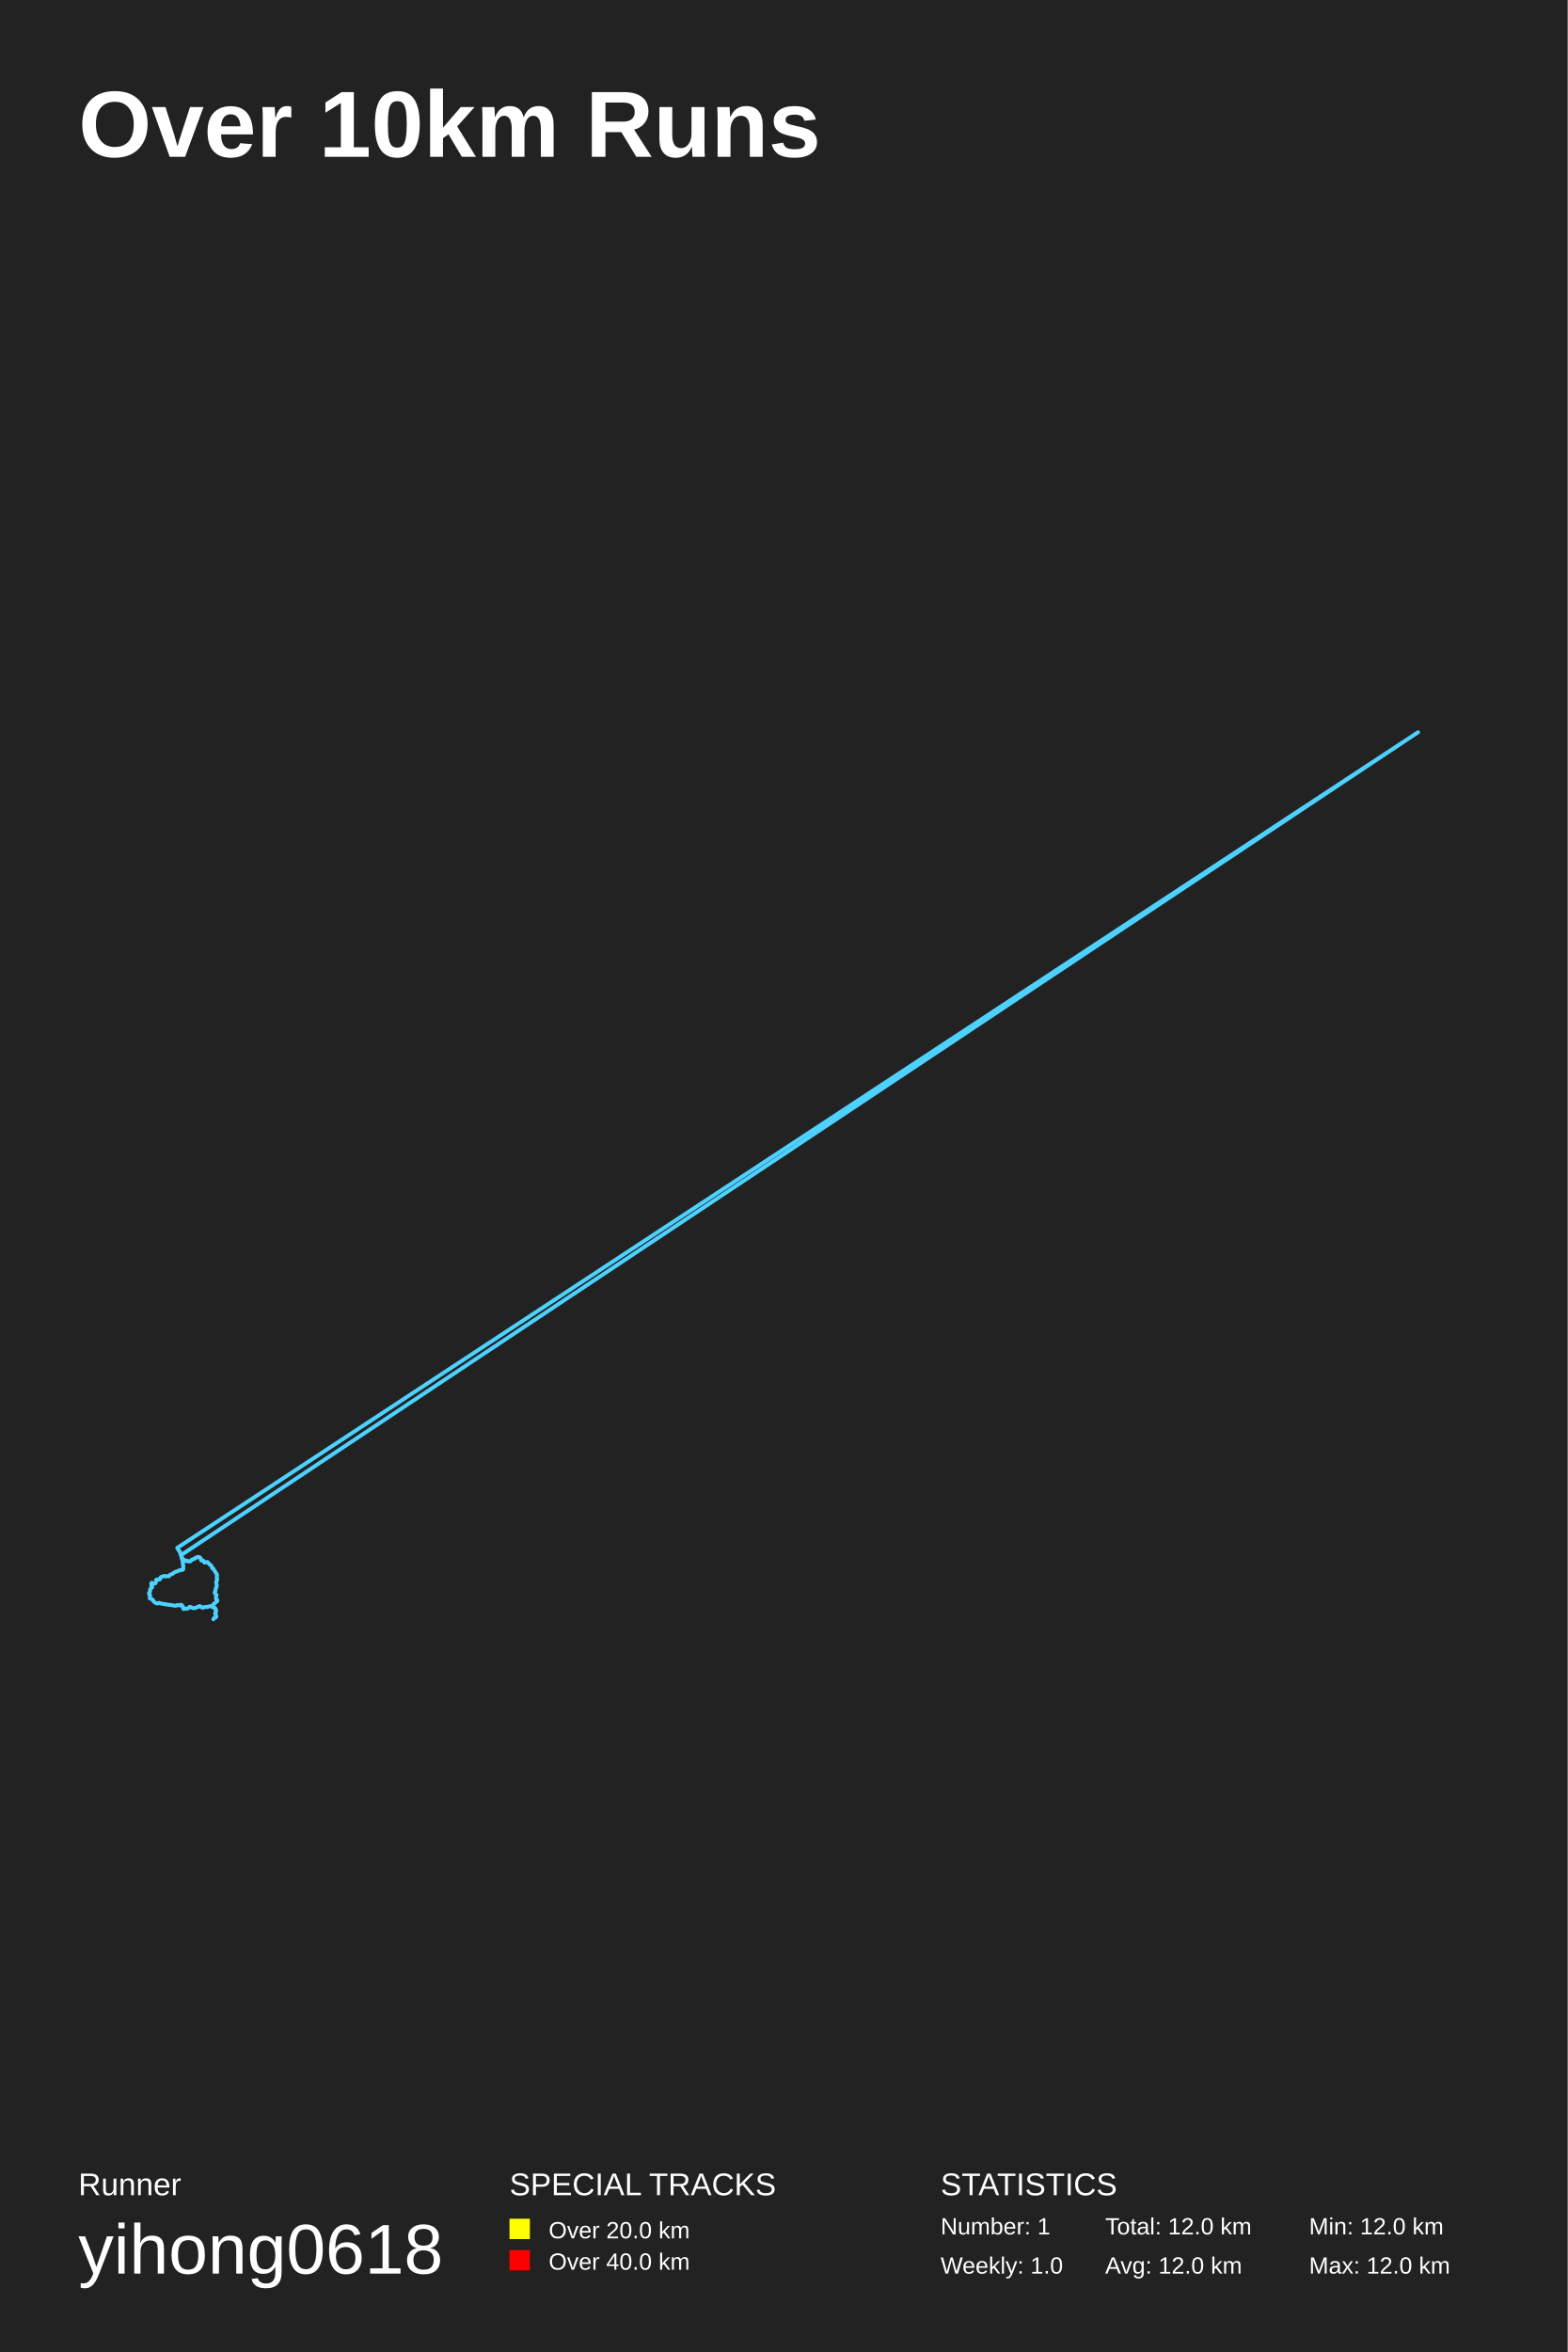
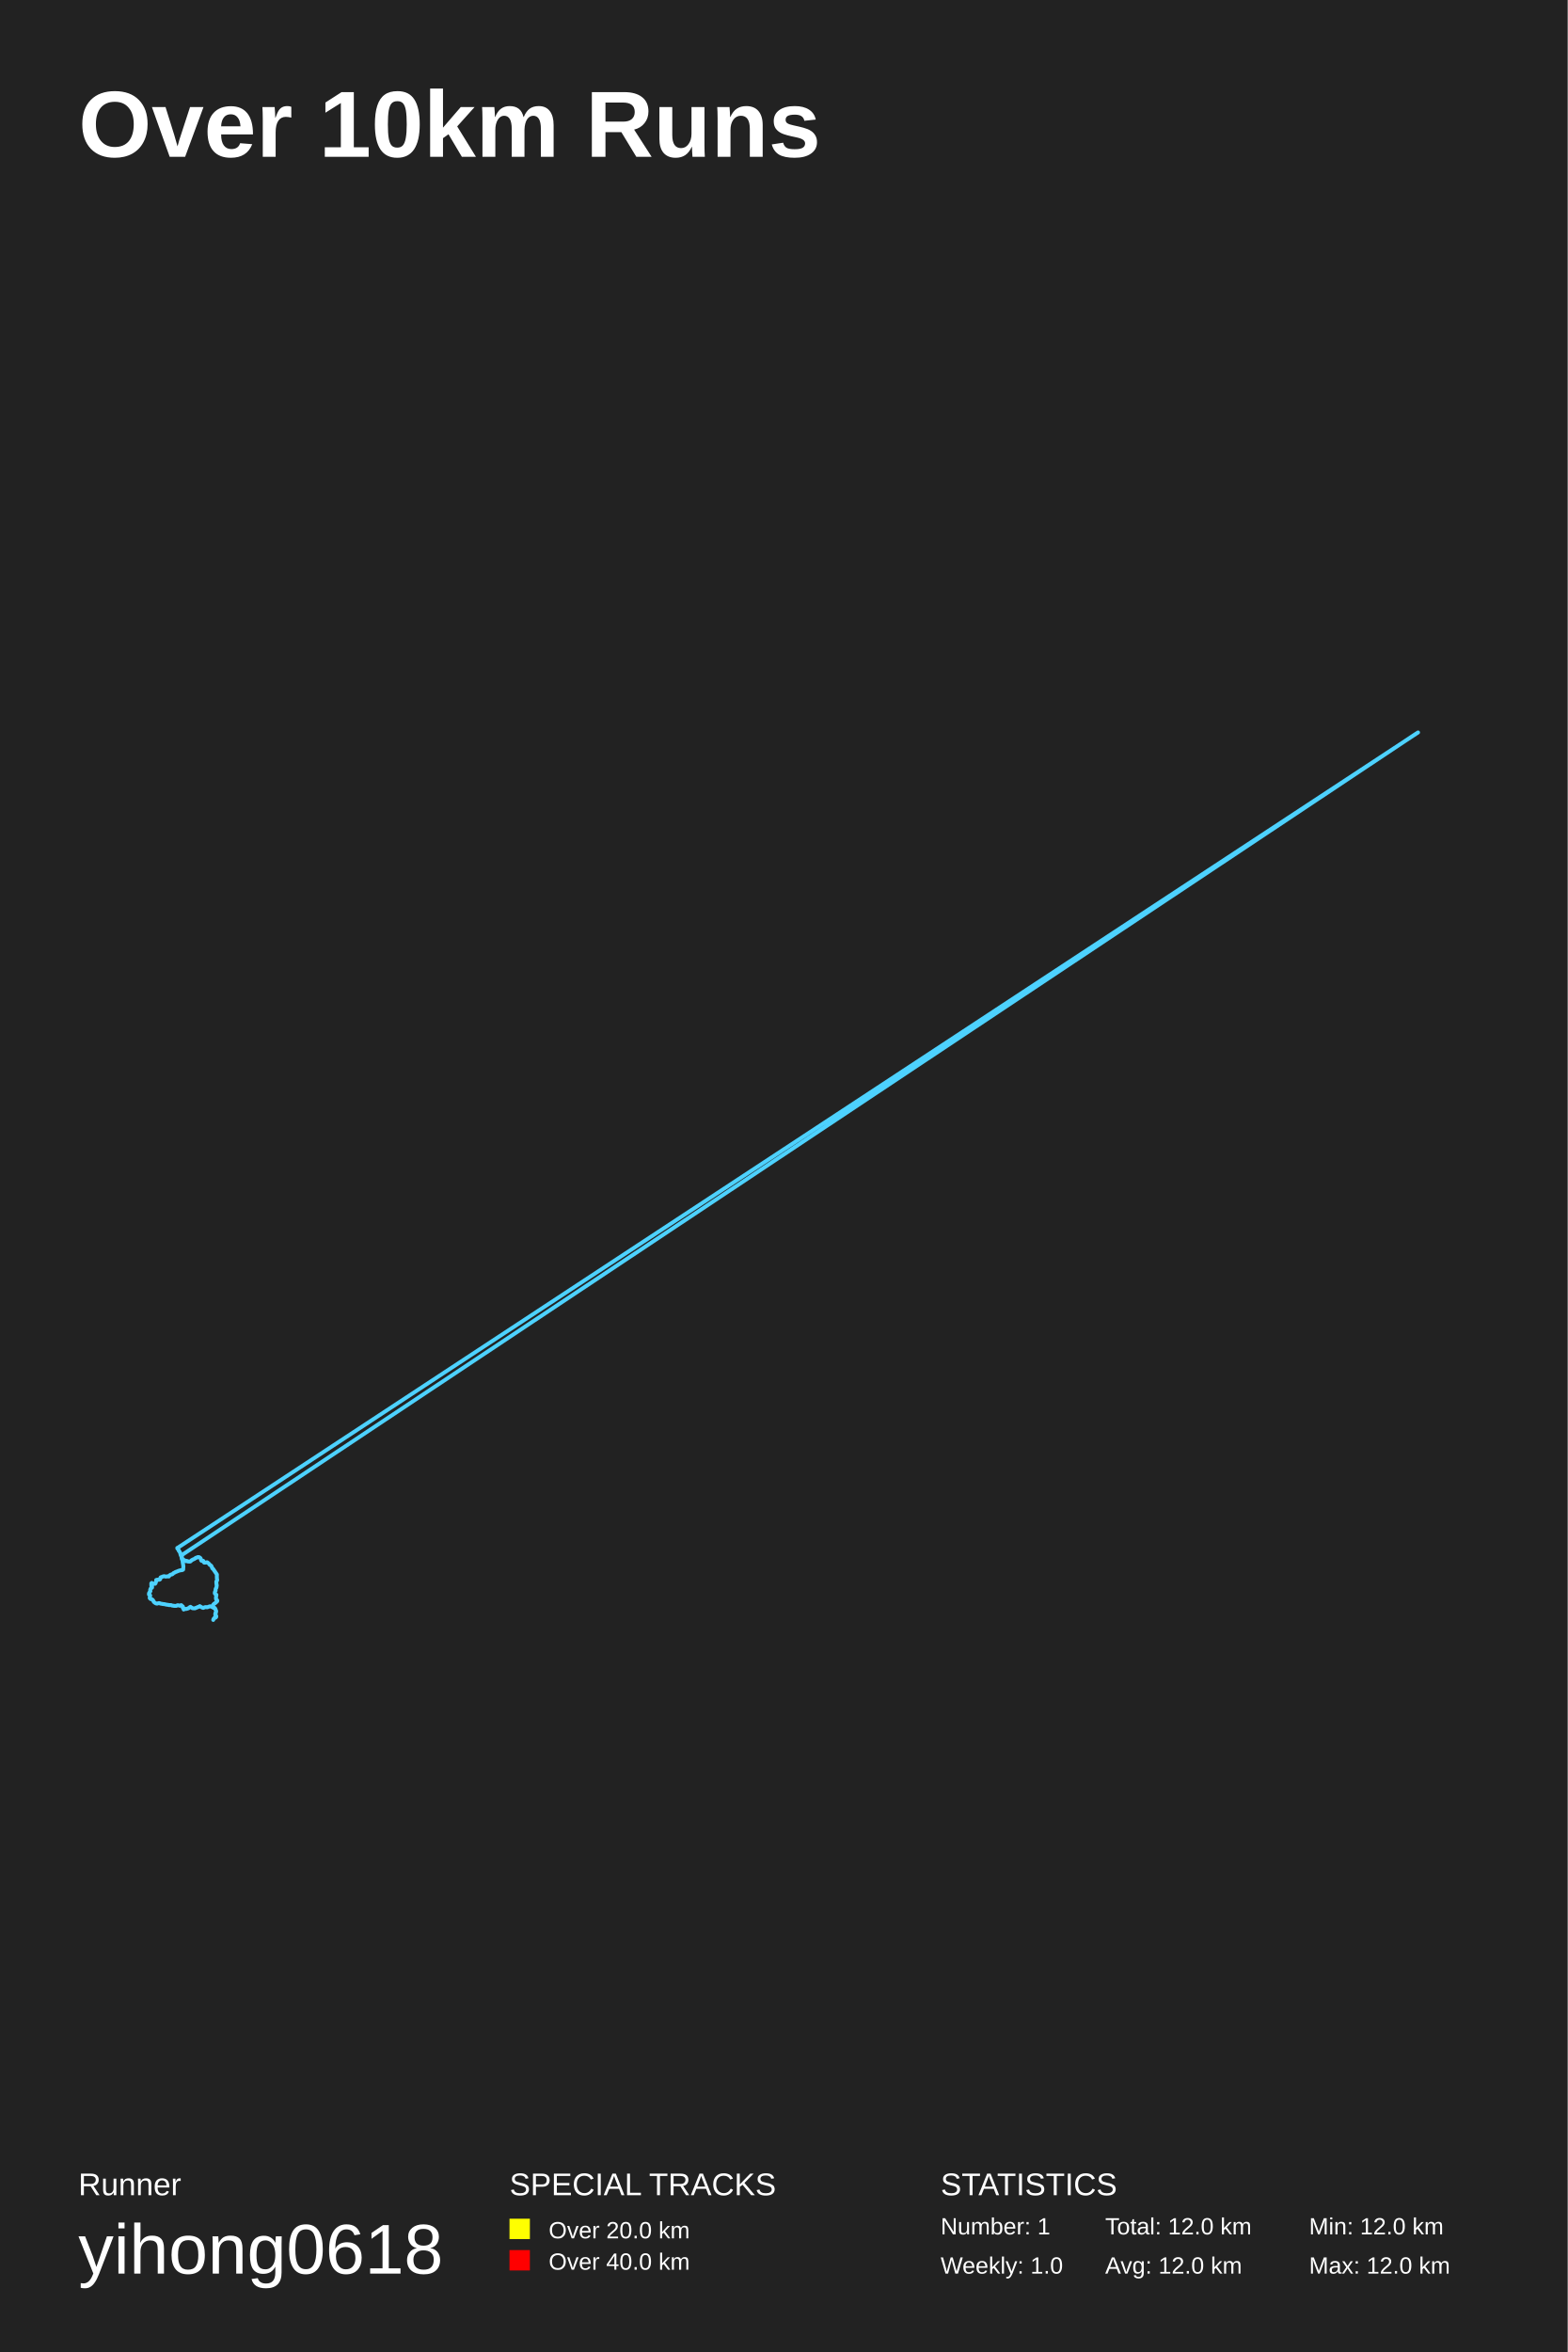
<svg xmlns="http://www.w3.org/2000/svg" baseProfile="full" height="300mm" version="1.1" viewBox="0,0,200,300" width="200mm">
  <defs />
  <rect fill="#222222" height="300" width="200" x="0" y="0" />
  <text fill="#FFFFFF" style="font-size:12px; font-family:Arial; font-weight:bold;" x="10" y="20">Over 10km Runs</text>
  <text fill="#FFFFFF" style="font-size:4px; font-family:Arial" x="10" y="280">Runner</text>
  <text fill="#FFFFFF" style="font-size:9px; font-family:Arial" x="10" y="290">yihong0618</text>
  <text fill="#FFFFFF" style="font-size:4px; font-family:Arial" x="65" y="280">SPECIAL TRACKS</text>
  <rect fill="yellow" height="2.6" width="2.6" x="65" y="283" />
  <text fill="#FFFFFF" style="font-size:3px; font-family:Arial" x="70" y="285.5">Over 20.0 km</text>
  <rect fill="red" height="2.6" width="2.6" x="65" y="287" />
  <text fill="#FFFFFF" style="font-size:3px; font-family:Arial" x="70" y="289.5">Over 40.0 km</text>
  <text fill="#FFFFFF" style="font-size:4px; font-family:Arial" x="120" y="280">STATISTICS</text>
  <text fill="#FFFFFF" style="font-size:3px; font-family:Arial" x="120" y="285">Number: 1</text>
  <text fill="#FFFFFF" style="font-size:3px; font-family:Arial" x="120" y="290">Weekly: 1.0</text>
  <text fill="#FFFFFF" style="font-size:3px; font-family:Arial" x="141" y="285">Total: 12.0 km</text>
  <text fill="#FFFFFF" style="font-size:3px; font-family:Arial" x="141" y="290">Avg: 12.0 km</text>
  <text fill="#FFFFFF" style="font-size:3px; font-family:Arial" x="167" y="285">Min: 12.0 km</text>
  <text fill="#FFFFFF" style="font-size:3px; font-family:Arial" x="167" y="290">Max: 12.0 km</text>
-   <polyline fill="none" opacity="1" points="27.476,205.881 27.452,205.745 27.533,205.65 27.542,205.523 27.571,205.413 27.485,205.328 27.481,205.181 27.39,205.097 27.286,205.028 27.229,205.028 27.224,205.028 27.243,205.033 27.214,205.033 27.224,205.044 27.229,205.028 27.219,205.039 27.214,205.044 27.214,205.039 27.219,205.044 27.124,204.918 27.134,204.812 27.153,204.738 27.214,204.649 27.272,204.58 27.338,204.538 27.409,204.47 27.509,204.391 27.599,204.312 27.69,204.243 27.728,204.17 27.713,204.085 27.618,204.022 27.566,203.933 27.533,203.801 27.566,203.727 27.58,203.638 27.571,203.532 27.618,203.416 27.519,203.343 27.481,203.3 27.443,203.253 27.381,203.153 27.433,202.984 27.495,202.916 27.5,202.805 27.504,202.668 27.561,202.547 27.614,202.458 27.623,202.331 27.656,202.242 27.633,202.142 27.623,202.041 27.609,201.957 27.59,201.878 27.585,201.746 27.656,201.615 27.699,201.515 27.699,201.425 27.656,201.309 27.671,201.188 27.661,201.067 27.69,200.872 27.666,200.809 27.181,200.05 27.138,200.045 27.062,200.013 27.053,199.924 27.029,199.866 27.001,199.834 26.986,199.771 26.958,199.708 26.906,199.666 26.849,199.629 26.787,199.566 26.754,199.555 26.701,199.476 26.635,199.418 26.535,199.334 26.483,199.244 26.431,199.234 26.34,199.26 26.25,199.271 26.188,199.297 26.079,199.297 26.017,199.239 25.989,199.155 25.951,199.086 25.884,199.034 25.794,199.044 25.704,199.044 25.713,199.007 25.718,198.997 25.713,199.002 25.723,198.991 25.699,199.018 25.67,199.013 25.685,199.018 25.675,199.039 25.68,199.018 25.694,199.013 25.699,199.002 25.685,198.96 25.623,198.881 25.609,198.818 25.58,198.728 25.556,198.696 25.523,198.686 25.457,198.649 25.409,198.607 25.343,198.617 25.29,198.581 25.267,198.586 25.267,198.575 25.181,198.617 25.129,198.638 25.072,198.675 25.029,198.66 24.982,198.696 24.915,198.739 24.844,198.765 24.815,198.818 24.768,198.823 24.72,198.854 24.658,198.87 24.597,198.907 24.516,198.949 24.43,198.97 24.364,199.065 24.288,199.144 24.212,199.16 24.141,199.155 24.065,199.155 23.989,199.144 23.941,199.139 23.965,199.118 23.97,199.139 23.984,199.128 23.946,199.149 23.903,199.118 23.851,199.065 23.794,199.065 23.742,199.118 23.684,199.049 23.608,199.044 23.542,199.06 23.48,198.976 23.428,198.918 23.361,198.891 23.357,198.876 23.333,198.87 23.3,198.802 23.247,198.754 23.19,198.765 23.2,198.765 23.19,198.749 23.167,198.712 23.186,198.633 23.195,198.575 23.167,198.523 23.119,198.459 23.105,198.417 23.072,198.365 23.053,198.301 23.024,198.217 23.005,198.122 22.981,197.975 22.92,197.927 22.882,197.838 22.825,197.801 22.806,197.759 22.768,197.664 22.72,197.59 22.673,197.527 22.663,197.474 22.635,197.474 22.625,197.49 22.649,197.49 22.649,197.49 22.63,197.485 22.644,197.49 22.644,197.474 22.682,197.458 22.696,197.406 22.692,197.406 22.63,197.411 22.635,197.422 22.625,197.427 22.616,197.443 22.625,197.432 22.63,197.432 22.63,197.427 22.63,197.416 22.63,197.422 22.639,197.416 180.91,93.402 180.91,93.402 180.815,93.46 180.815,93.46 180.815,93.46 180.724,93.518 180.724,93.518 23.091,198.365 23.119,198.475 23.186,198.523 23.186,198.617 23.176,198.718 23.19,198.828 23.228,198.902 23.281,198.981 23.304,199.102 23.3,199.218 23.314,199.334 23.347,199.492 23.366,199.624 23.38,199.713 23.38,199.829 23.38,199.977 23.38,200.077 23.376,200.156 23.281,200.235 23.119,200.235 23.01,200.282 22.891,200.293 22.787,200.34 22.658,200.408 22.554,200.445 22.44,200.472 22.364,200.509 22.273,200.556 22.174,200.609 22.093,200.661 22.064,200.703 22.05,200.719 22.05,200.719 22.007,200.746 21.95,200.777 21.884,200.804 21.789,200.809 21.713,200.867 21.637,200.904 21.608,200.956 21.561,201.041 21.475,201.062 21.404,201.035 21.314,201.035 21.219,201.067 21.124,201.077 21.043,201.046 20.962,201.014 20.877,201.025 20.805,201.056 20.758,201.067 20.691,201.12 20.601,201.13 20.52,201.157 20.473,201.22 20.43,201.299 20.435,201.367 20.411,201.43 20.368,201.436 20.345,201.467 20.307,201.467 20.226,201.488 20.131,201.467 20.045,201.462 19.95,201.488 19.912,201.52 19.931,201.557 19.931,201.625 19.922,201.689 19.898,201.731 19.893,201.768 19.884,201.804 19.865,201.878 19.817,201.952 19.722,201.968 19.646,201.984 19.589,201.999 19.513,202.052 19.432,202.052 19.418,202.02 19.375,201.984 19.366,201.989 19.342,201.947 19.314,201.947 19.375,201.894 19.361,201.878 19.347,201.926 19.318,201.926 19.285,201.999 19.333,202.115 19.309,202.263 19.38,202.368 19.418,202.479 19.318,202.521 19.233,202.616 19.147,202.747 19.157,202.884 19.143,203.005 19.038,203.142 19.005,203.264 19.057,203.406 19.143,203.443 19.143,203.527 19.152,203.606 19.119,203.727 19.105,203.864 19.195,203.901 19.314,203.959 19.418,204.006 19.532,204.101 19.575,204.238 19.698,204.349 19.841,204.443 19.988,204.501 20.116,204.533 20.259,204.443 20.397,204.48 20.549,204.533 20.706,204.565 20.872,204.591 21.01,204.607 21.09,204.596 21.176,204.659 21.295,204.659 21.428,204.665 21.528,204.696 21.651,204.712 21.794,204.707 21.917,204.744 22.026,204.754 22.14,204.791 22.278,204.802 22.44,204.807 22.573,204.76 22.682,204.712 22.777,204.744 22.91,204.781 23.024,204.76 23.119,204.681 23.162,204.786 23.3,204.854 23.342,205.002 23.361,205.139 23.423,205.234 23.48,205.197 23.651,205.176 23.803,205.191 23.974,205.16 24.103,205.039 24.217,204.949 24.392,204.997 24.487,205.076 24.635,205.112 24.839,205.118 24.934,205.086 25.058,205.044 25.186,204.965 25.333,204.944 25.452,204.849 25.537,204.886 25.666,204.96 25.765,205.049 25.884,205.044 25.993,205.044 26.084,204.981 26.222,204.954 26.364,204.986 26.488,204.954 26.602,204.923 26.706,204.891 26.787,204.865 26.929,204.886 27.053,204.954 27.181,204.976 27.243,205.002 27.376,205.049 27.457,205.149 27.485,205.292 27.58,205.397 27.552,205.544 27.547,205.681 27.519,205.824 27.471,205.955 27.552,206.066 27.595,206.192 27.519,206.308 27.381,206.361 27.272,206.424 27.229,206.535" stroke="#4DD2FF" stroke-dasharray="none" stroke-linecap="round" stroke-linejoin="round" stroke-width="0.5" />
+   <polyline fill="none" opacity="1" points="27.462,205.858 27.495,205.731 27.542,205.621 27.566,205.505 27.542,205.389 27.476,205.289 27.447,205.168 27.367,205.083 27.214,205.047 27.229,205.057 27.253,205.057 27.238,205.062 27.214,205.062 27.229,205.062 27.219,205.062 27.21,205.068 27.214,205.073 27.214,205.062 27.162,205.02 27.138,204.889 27.153,204.804 27.172,204.715 27.238,204.646 27.295,204.583 27.352,204.536 27.457,204.472 27.552,204.399 27.642,204.293 27.704,204.246 27.723,204.162 27.68,204.077 27.585,204.019 27.557,203.909 27.547,203.798 27.566,203.709 27.571,203.624 27.595,203.503 27.609,203.414 27.49,203.35 27.476,203.298 27.405,203.235 27.409,203.098 27.457,202.976 27.509,202.892 27.5,202.771 27.519,202.645 27.595,202.529 27.623,202.429 27.633,202.318 27.656,202.213 27.618,202.128 27.633,202.034 27.599,201.965 27.604,201.865 27.599,201.712 27.685,201.617 27.704,201.507 27.685,201.391 27.661,201.286 27.671,201.164 27.661,201.027 27.675,200.854 27.666,200.817 27.167,200.085 27.096,200.058 27.067,199.995 27.039,199.921 27.02,199.853 27.001,199.837 26.982,199.768 26.934,199.716 26.877,199.653 26.82,199.631 26.763,199.605 26.725,199.542 26.678,199.473 26.592,199.4 26.511,199.326 26.44,199.273 26.402,199.263 26.312,199.294 26.226,199.305 26.141,199.315 26.041,199.31 25.998,199.231 25.965,199.142 25.922,199.084 25.841,199.068 25.742,199.099 25.699,199.047 25.708,199.026 25.732,199.026 25.708,199.036 25.694,199.063 25.685,199.052 25.67,199.041 25.699,199.041 25.694,199.052 25.675,199.041 25.694,199.02 25.704,199.026 25.642,198.936 25.618,198.862 25.609,198.804 25.566,198.736 25.547,198.72 25.509,198.689 25.442,198.646 25.39,198.615 25.324,198.636 25.29,198.604 25.262,198.61 25.243,198.61 25.162,198.636 25.105,198.678 25.058,198.704 24.986,198.699 24.958,198.731 24.887,198.773 24.834,198.82 24.782,198.852 24.753,198.852 24.692,198.894 24.654,198.899 24.563,198.947 24.492,198.984 24.407,199.036 24.345,199.126 24.255,199.178 24.169,199.184 24.131,199.168 24.027,199.178 23.965,199.163 23.96,199.152 23.965,199.142 23.993,199.157 23.97,199.157 23.932,199.163 23.879,199.12 23.822,199.089 23.784,199.115 23.704,199.126 23.67,199.063 23.58,199.099 23.518,199.057 23.452,198.973 23.409,198.931 23.357,198.899 23.347,198.91 23.333,198.873 23.271,198.81 23.209,198.778 23.19,198.799 23.195,198.794 23.181,198.768 23.176,198.699 23.195,198.631 23.205,198.578 23.133,198.53 23.114,198.467 23.091,198.415 23.053,198.367 23.043,198.293 23.01,198.193 23.005,198.146 22.958,197.983 22.896,197.919 22.872,197.867 22.81,197.809 22.81,197.74 22.753,197.661 22.687,197.588 22.682,197.519 22.668,197.508 22.625,197.503 22.63,197.508 22.644,197.519 22.635,197.503 22.639,197.503 22.639,197.503 22.649,197.508 22.687,197.445 22.692,197.435 22.692,197.466 22.616,197.44 22.63,197.451 22.62,197.451 22.62,197.461 22.625,197.456 22.625,197.456 22.63,197.445 22.635,197.435 22.639,197.451 22.644,197.44 180.91,93.426 180.815,93.484 180.815,93.484 180.815,93.484 180.815,93.484 180.724,93.542 180.629,93.6 23.105,198.415 23.138,198.52 23.186,198.599 23.167,198.689 23.19,198.778 23.2,198.878 23.257,198.952 23.29,199.047 23.295,199.163 23.314,199.268 23.333,199.426 23.361,199.552 23.376,199.684 23.395,199.779 23.385,199.926 23.366,200.058 23.38,200.132 23.357,200.211 23.209,200.279 23.057,200.285 22.958,200.311 22.848,200.337 22.734,200.38 22.611,200.432 22.501,200.48 22.392,200.506 22.335,200.559 22.231,200.606 22.131,200.653 22.093,200.696 22.05,200.748 22.05,200.743 22.031,200.748 21.993,200.796 21.927,200.817 21.836,200.833 21.756,200.854 21.68,200.917 21.623,200.943 21.589,201.006 21.542,201.08 21.437,201.075 21.376,201.059 21.261,201.08 21.19,201.091 21.086,201.091 21.014,201.059 20.929,201.043 20.843,201.07 20.791,201.08 20.734,201.101 20.658,201.143 20.568,201.164 20.497,201.196 20.459,201.27 20.425,201.359 20.44,201.423 20.397,201.459 20.359,201.48 20.326,201.496 20.273,201.496 20.178,201.507 20.112,201.486 20.007,201.507 19.922,201.533 19.922,201.559 19.931,201.612 19.926,201.67 19.917,201.718 19.893,201.765 19.888,201.812 19.869,201.854 19.855,201.928 19.784,202.013 19.679,201.981 19.603,202.028 19.556,202.034 19.485,202.092 19.428,202.065 19.404,202.018 19.371,202.023 19.342,202.002 19.318,201.97 19.356,201.955 19.356,201.902 19.38,201.907 19.342,201.955 19.299,201.97 19.309,202.065 19.304,202.197 19.328,202.339 19.409,202.439 19.385,202.523 19.261,202.566 19.19,202.687 19.152,202.834 19.19,202.955 19.095,203.082 19.014,203.208 19.005,203.382 19.095,203.419 19.162,203.509 19.119,203.582 19.138,203.682 19.095,203.819 19.143,203.893 19.233,203.967 19.356,203.988 19.466,204.051 19.565,204.188 19.608,204.304 19.727,204.409 19.884,204.509 20.04,204.546 20.154,204.504 20.321,204.472 20.459,204.536 20.62,204.562 20.772,204.594 20.934,204.609 21.01,204.62 21.133,204.652 21.238,204.673 21.352,204.688 21.466,204.704 21.589,204.736 21.718,204.725 21.836,204.736 21.955,204.789 22.079,204.804 22.202,204.825 22.33,204.831 22.487,204.831 22.62,204.762 22.711,204.746 22.829,204.783 22.953,204.82 23.057,204.746 23.129,204.741 23.209,204.825 23.338,204.931 23.319,205.078 23.414,205.162 23.437,205.299 23.532,205.194 23.713,205.231 23.865,205.194 24.046,205.136 24.15,205.036 24.297,204.952 24.426,205.041 24.535,205.126 24.706,205.141 24.877,205.147 24.982,205.089 25.105,205.047 25.238,204.978 25.385,204.941 25.485,204.862 25.594,204.936 25.713,205.004 25.813,205.052 25.927,205.089 26.022,205.047 26.136,205.004 26.279,204.983 26.426,205.015 26.54,204.968 26.668,204.925 26.73,204.899 26.844,204.883 26.982,204.947 27.119,204.989 27.186,205.015 27.305,205.041 27.409,205.11 27.481,205.231 27.519,205.363 27.58,205.484 27.566,205.615 27.514,205.742 27.509,205.9 27.466,206.037 27.595,206.142 27.576,206.253 27.466,206.353 27.333,206.385 27.243,206.506 27.205,206.622" stroke="#4DD2FF" stroke-dasharray="none" stroke-linecap="round" stroke-linejoin="round" stroke-width="0.5" />
</svg>
